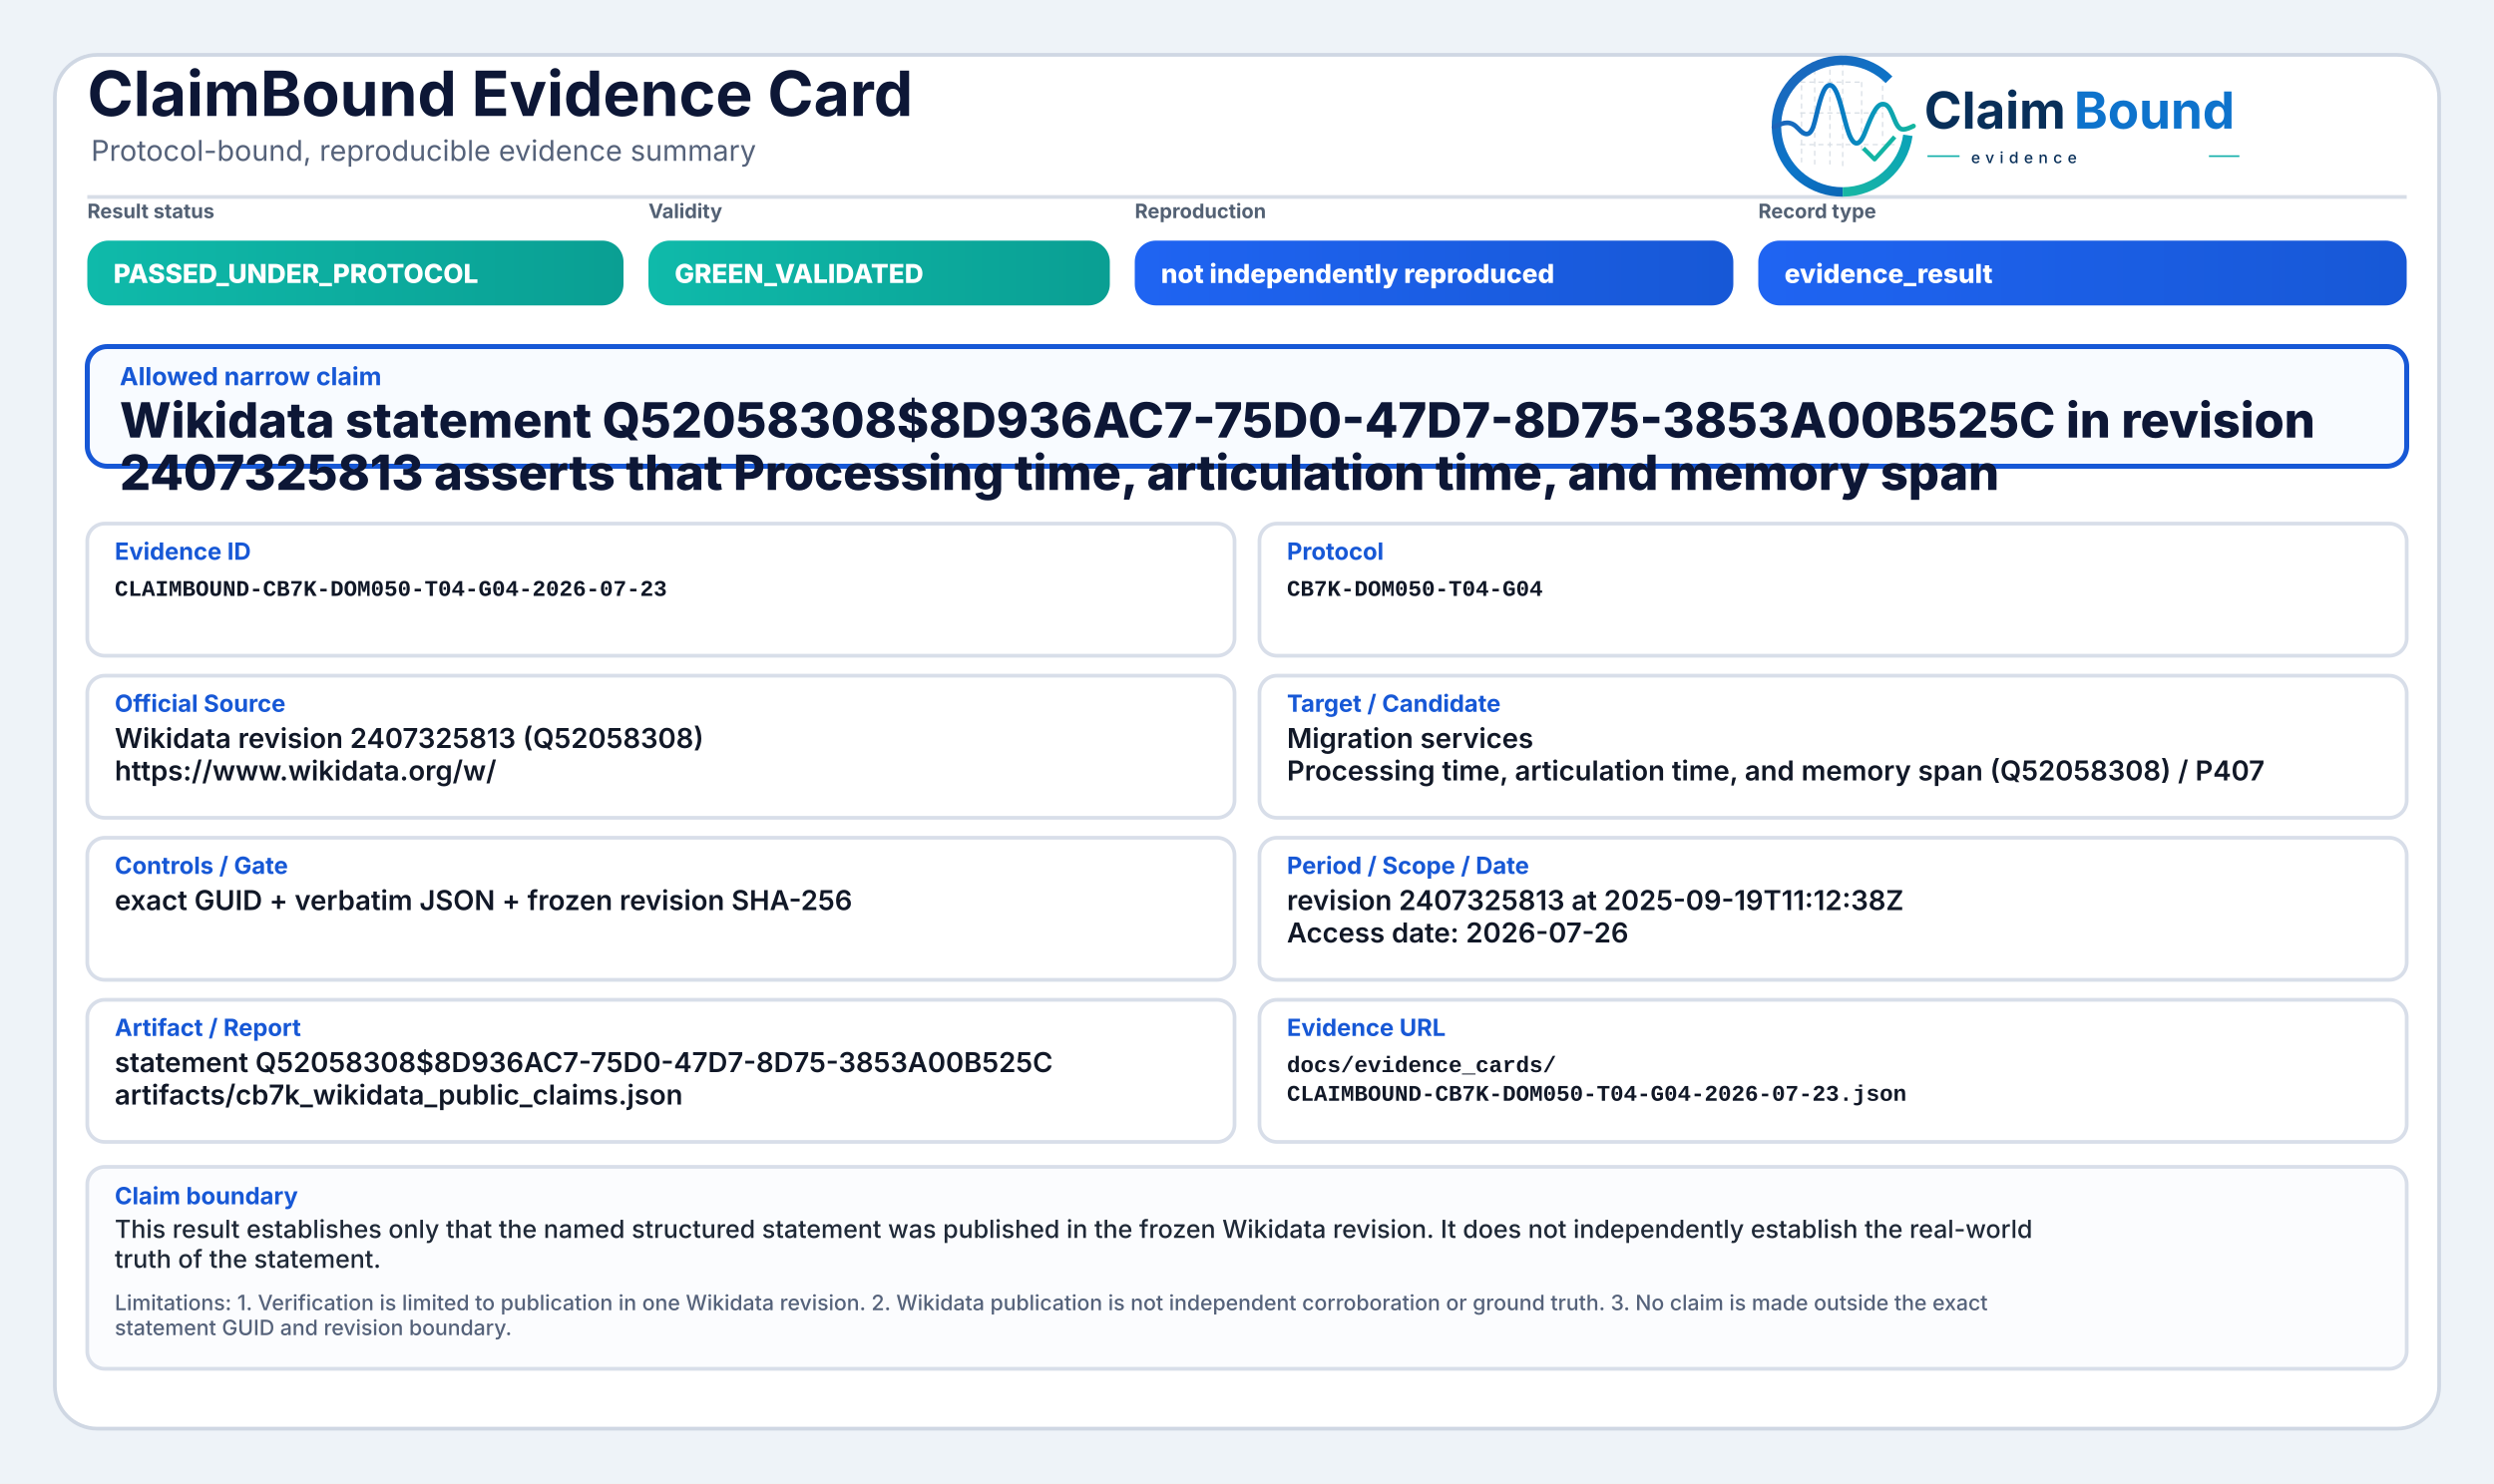
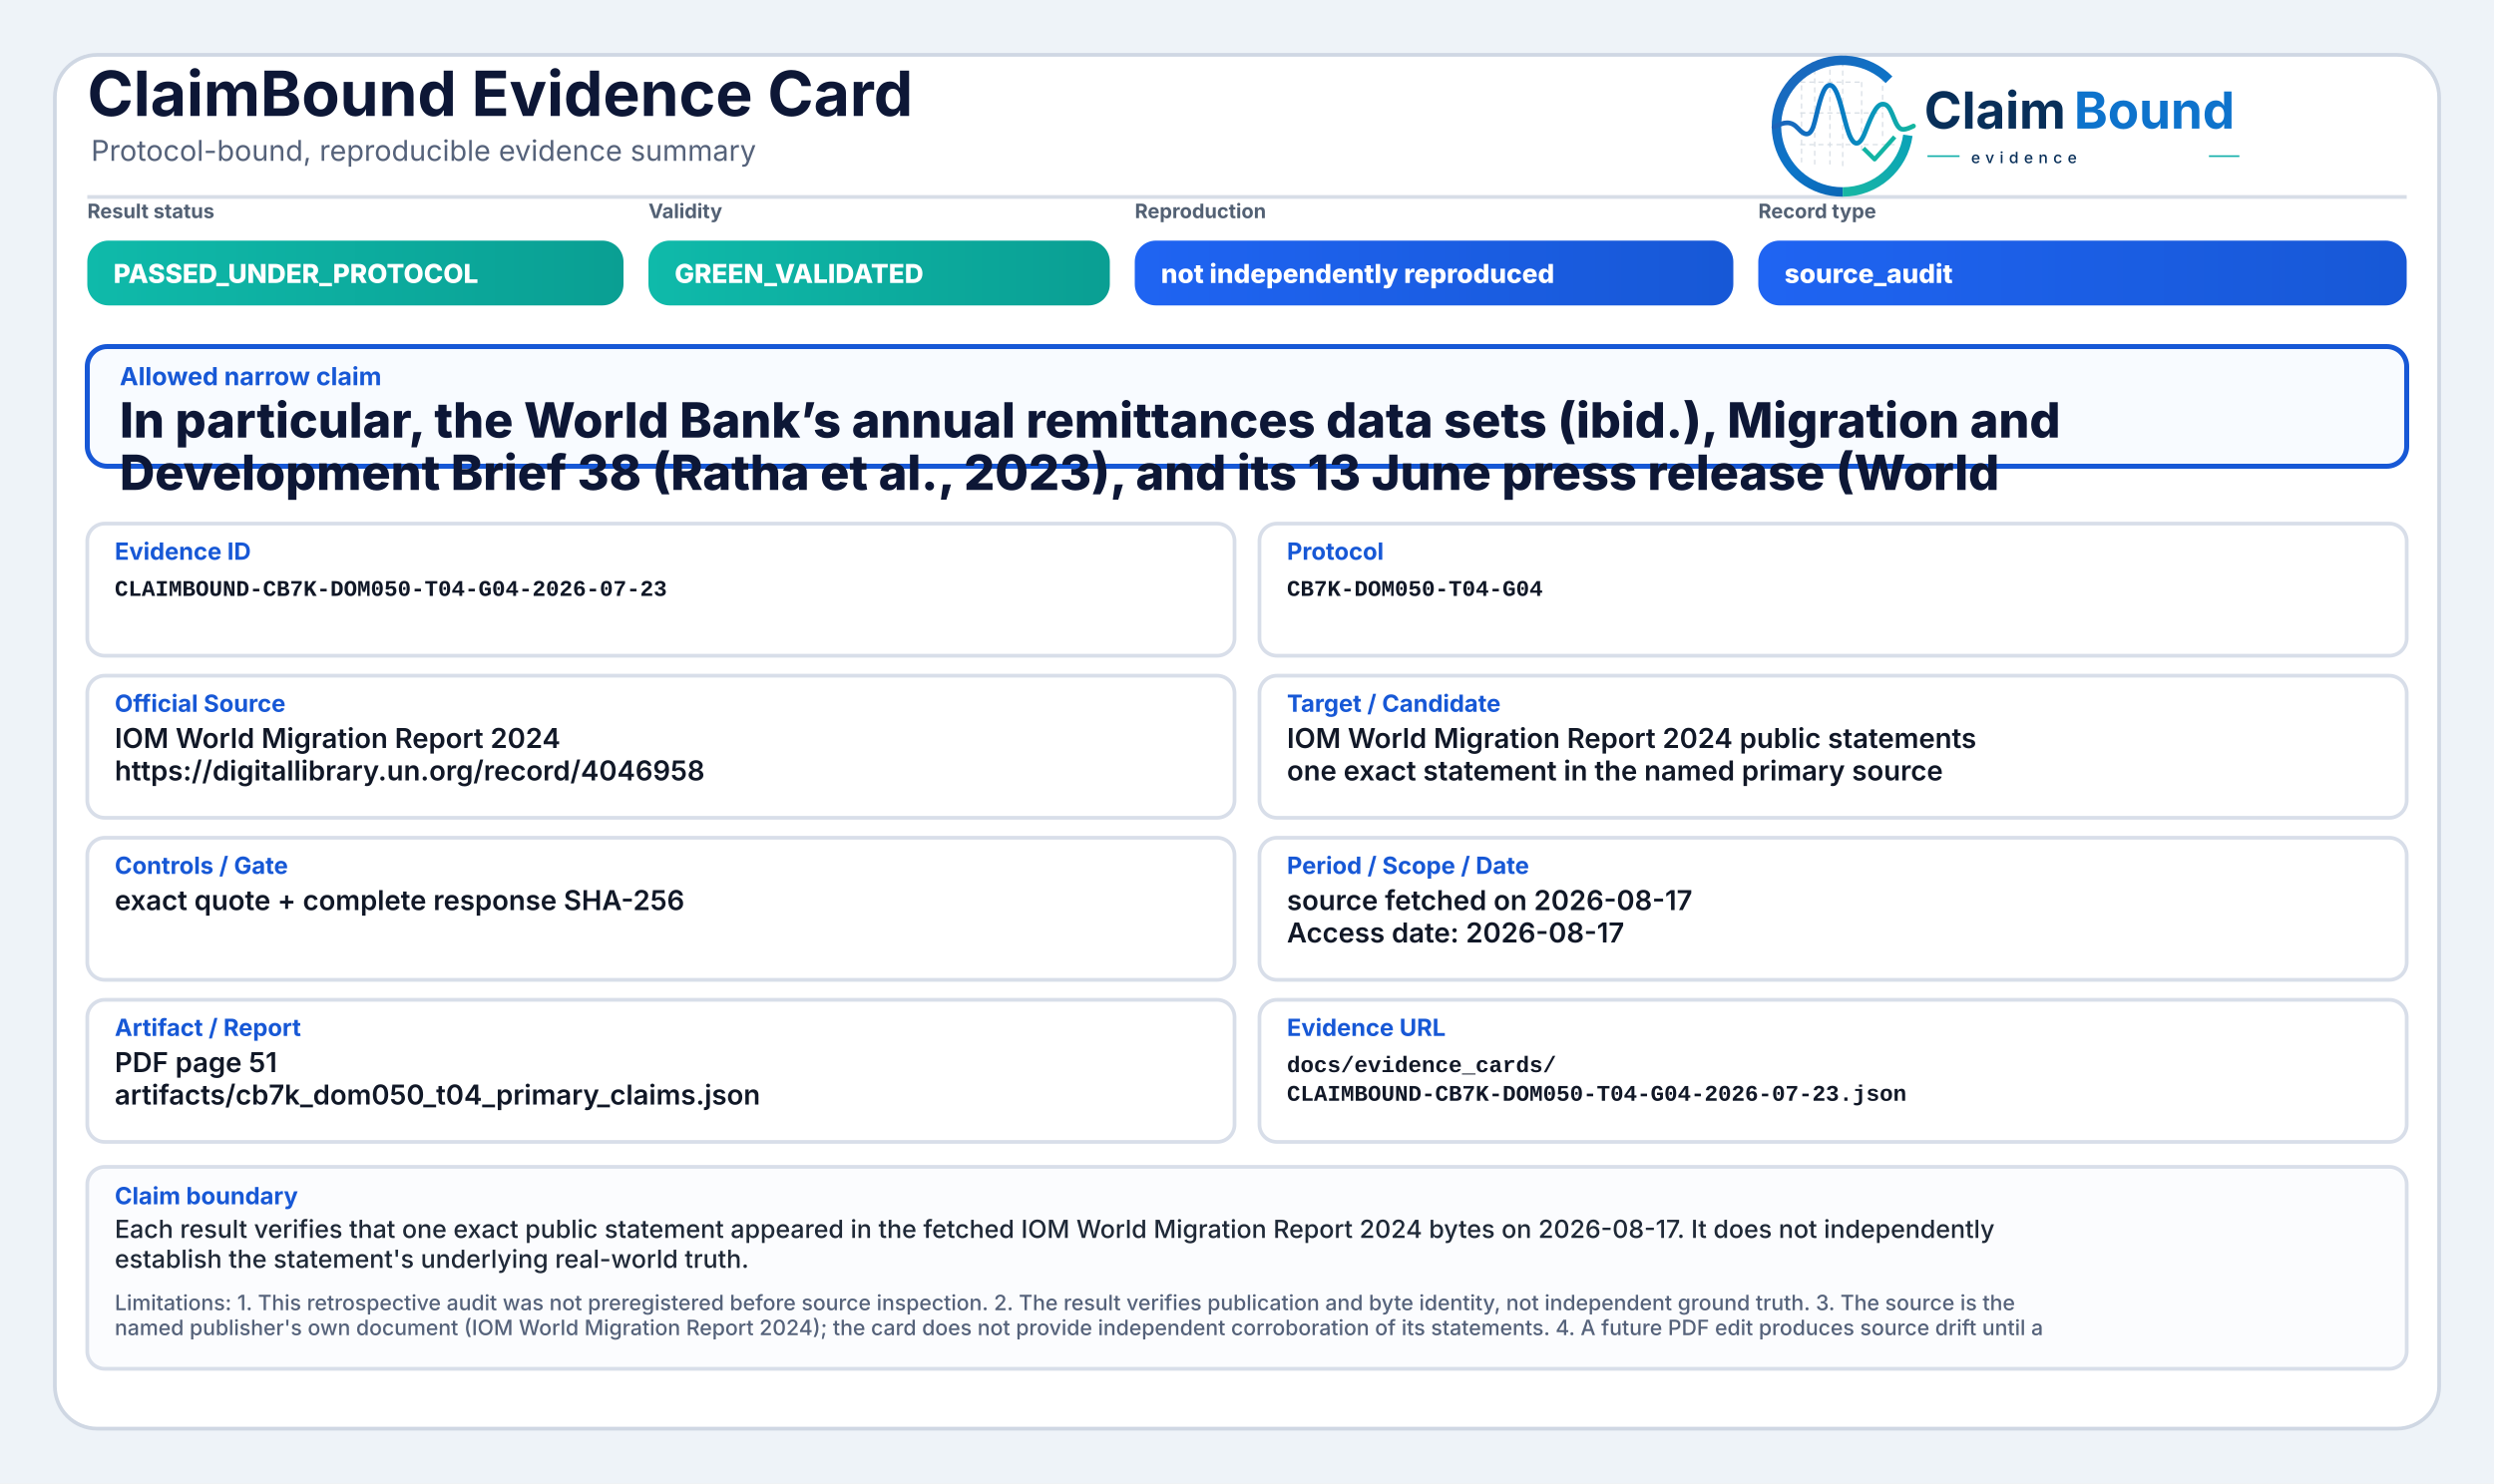
<svg xmlns="http://www.w3.org/2000/svg" width="2000" height="1190" viewBox="0 0 2000 1190" role="img" aria-label="ClaimBound Evidence Card">
  <defs>
    <linearGradient id="greenGrad" x1="0" y1="0" x2="1" y2="0">
      <stop offset="0%" stop-color="#0fbaaa" />
      <stop offset="100%" stop-color="#0a9f93" />
    </linearGradient>
    <linearGradient id="yellowGrad" x1="0" y1="0" x2="1" y2="0">
      <stop offset="0%" stop-color="#fbbf24" />
      <stop offset="100%" stop-color="#d97706" />
    </linearGradient>
    <linearGradient id="amberGrad" x1="0" y1="0" x2="1" y2="0">
      <stop offset="0%" stop-color="#f97316" />
      <stop offset="100%" stop-color="#c2410c" />
    </linearGradient>
    <linearGradient id="redGrad" x1="0" y1="0" x2="1" y2="0">
      <stop offset="0%" stop-color="#ef4444" />
      <stop offset="100%" stop-color="#b91c1c" />
    </linearGradient>
    <linearGradient id="grayGrad" x1="0" y1="0" x2="1" y2="0">
      <stop offset="0%" stop-color="#64748b" />
      <stop offset="100%" stop-color="#475569" />
    </linearGradient>
    <linearGradient id="blueGrad" x1="0" y1="0" x2="1" y2="0">
      <stop offset="0%" stop-color="#1f64f2" />
      <stop offset="100%" stop-color="#1758d6" />
    </linearGradient>
    <linearGradient id="logoRingBlue" x1="73" y1="453" x2="348" y2="793" gradientUnits="userSpaceOnUse">
      <stop offset="0" stop-color="#1E64BA" />
      <stop offset="0.55" stop-color="#0C75C8" />
      <stop offset="1" stop-color="#0A5FAB" />
    </linearGradient>
    <linearGradient id="logoRingTeal" x1="221" y1="792" x2="403" y2="594" gradientUnits="userSpaceOnUse">
      <stop offset="0" stop-color="#18B7A3" />
      <stop offset="1" stop-color="#089EBC" />
    </linearGradient>
    <linearGradient id="logoSignalGradient" x1="61" y1="628" x2="404" y2="628" gradientUnits="userSpaceOnUse">
      <stop offset="0" stop-color="#1E64BA" />
      <stop offset="0.43" stop-color="#0877C4" />
      <stop offset="0.72" stop-color="#0A97BB" />
      <stop offset="1" stop-color="#14B69E" />
    </linearGradient>
  </defs>
  <rect x="0" y="0" width="2000" height="1190" fill="#eef3f8" />
  <rect x="44" y="44" width="1912" height="1102" rx="34" fill="#ffffff" stroke="#cfd7e3" stroke-width="3" />
  <path d="M70 158 H1930" stroke="#d7dde7" stroke-width="3" />
  <text x="70" y="93" font-family="Inter, Segoe UI, Arial, sans-serif" font-size="50" font-weight="750" fill="#0d1736">ClaimBound Evidence Card</text>
  <text x="73" y="129" font-family="Inter, Segoe UI, Arial, sans-serif" font-size="23" font-weight="400" fill="#55627a">Protocol-bound, reproducible evidence summary</text>
  <g aria-label="ClaimBound evidence logo" transform="translate(1415,52) scale(0.33) translate(-40,-478)">
    <g stroke-linecap="butt" stroke-linejoin="round">
      <g stroke="#CBD3DC" stroke-width="3.2" stroke-linecap="round" stroke-dasharray="10 12" opacity="0.72">
        <path d="M130 507V714" />
        <path d="M162 490V719" />
        <path d="M199 491V719" />
        <path d="M230 471V726" />
        <path d="M276 521V690" />
        <path d="M327 508V650" />
        <path d="M128 520H277" />
        <path d="M128 595H327" />
        <path d="M128 672H355" />
      </g>
      <path d="M342.6 514.3A160 160 0 1 0 230 787" fill="none" stroke="url(#logoRingBlue)" stroke-width="23" />
      <path d="M230 787A160 160 0 0 0 388.4 649.3" fill="none" stroke="url(#logoRingTeal)" stroke-width="23" />
      <path d="M63 629.5C87 616.4 104.3 613.6 121.2 632.2C140.7 653.8 153.4 651.6 162.1 616.2C173.8 568.5 182.5 527.5 198.9 527.5C217.5 527.5 228.4 590.6 240.3 630.8C253.4 675.4 268.6 682.8 284.6 641.5C303.5 592.9 315.2 567.6 333.7 574.7C352.6 582 355.7 635.1 376.6 634.9C386.2 634.8 394 630.4 402 626.8" fill="none" stroke="url(#logoSignalGradient)" stroke-width="11.5" stroke-linecap="round" />
      <path d="M284 684.5L307.5 707.7L353 657" fill="none" stroke="#12B4A4" stroke-width="10.5" stroke-linecap="square" />
    </g>
    <text x="428" y="633" font-family="Inter, Segoe UI, Arial, sans-serif" font-size="124" font-weight="750" fill="#082F59" text-rendering="geometricPrecision">Claim</text>
    <text x="792" y="633" font-family="Inter, Segoe UI, Arial, sans-serif" font-size="124" font-weight="750" fill="#0E73CC" text-rendering="geometricPrecision">Bound</text>
    <line x1="436" y1="700" x2="514" y2="700" stroke="#11AFA9" stroke-width="4" />
    <text x="542" y="717" font-family="Inter, Segoe UI, Arial, sans-serif" font-size="38" font-weight="500" letter-spacing="13" fill="#082F59">evidence</text>
    <line x1="1120" y1="700" x2="1194" y2="700" stroke="#11AFA9" stroke-width="4" />
  </g>
  <text x="70" y="175" font-family="Inter, Segoe UI, Arial, sans-serif" font-size="16" font-weight="650" fill="#536174">Result status</text>
  <rect x="70" y="193" width="430" height="52" rx="17" fill="url(#greenGrad)" />
  <text x="91" y="227" font-family="Inter, Segoe UI, Arial, sans-serif" font-size="21" font-weight="800" fill="#ffffff">PASSED_UNDER_PROTOCOL</text>
  <text x="520" y="175" font-family="Inter, Segoe UI, Arial, sans-serif" font-size="16" font-weight="650" fill="#536174">Validity</text>
  <rect x="520" y="193" width="370" height="52" rx="17" fill="url(#greenGrad)" />
  <text x="541" y="227" font-family="Inter, Segoe UI, Arial, sans-serif" font-size="21" font-weight="800" fill="#ffffff">GREEN_VALIDATED</text>
  <text x="910" y="175" font-family="Inter, Segoe UI, Arial, sans-serif" font-size="16" font-weight="650" fill="#536174">Reproduction</text>
  <rect x="910" y="193" width="480" height="52" rx="17" fill="url(#blueGrad)" />
  <text x="931" y="227" font-family="Inter, Segoe UI, Arial, sans-serif" font-size="21" font-weight="800" fill="#ffffff">not independently reproduced</text>
  <text x="1410" y="175" font-family="Inter, Segoe UI, Arial, sans-serif" font-size="16" font-weight="650" fill="#536174">Record type</text>
  <rect x="1410" y="193" width="520" height="52" rx="17" fill="url(#blueGrad)" />
-   <text x="1431" y="227" font-family="Inter, Segoe UI, Arial, sans-serif" font-size="21" font-weight="800" fill="#ffffff">evidence_result</text>
+   <text x="1431" y="227" font-family="Inter, Segoe UI, Arial, sans-serif" font-size="21" font-weight="800" fill="#ffffff">source_audit</text>
  <rect x="70" y="278" width="1860" height="96" rx="16" fill="#f8fbff" stroke="#1758d6" stroke-width="4" />
  <text x="96" y="309" font-family="Inter, Segoe UI, Arial, sans-serif" font-size="20" font-weight="750" fill="#1758d6">Allowed narrow claim</text>
-   <text x="96" y="351" font-family="Inter, Segoe UI, Arial, sans-serif" font-size="39" font-weight="800" fill="#0d1736">Wikidata statement Q52058308$8D936AC7-75D0-47D7-8D75-3853A00B525C in revision</text>
-   <text x="96" y="393" font-family="Inter, Segoe UI, Arial, sans-serif" font-size="39" font-weight="800" fill="#0d1736">2407325813 asserts that Processing time, articulation time, and memory span</text>
+   <text x="96" y="351" font-family="Inter, Segoe UI, Arial, sans-serif" font-size="39" font-weight="800" fill="#0d1736">In particular, the World Bank’s annual remittances data sets (ibid.), Migration and</text>
+   <text x="96" y="393" font-family="Inter, Segoe UI, Arial, sans-serif" font-size="39" font-weight="800" fill="#0d1736">Development Brief 38 (Ratha et al., 2023), and its 13 June press release (World</text>
  <rect x="70" y="420" width="920" height="106" rx="14" fill="#ffffff" stroke="#d8dee9" stroke-width="3" />
  <text x="92" y="449" font-family="Inter, Segoe UI, Arial, sans-serif" font-size="19" font-weight="750" fill="#1758d6">Evidence ID</text>
  <text x="92" y="478" font-family="SFMono-Regular, Consolas, Liberation Mono, monospace" font-size="18" font-weight="600" fill="#111827">CLAIMBOUND-CB7K-DOM050-T04-G04-2026-07-23</text>
  <rect x="1010" y="420" width="920" height="106" rx="14" fill="#ffffff" stroke="#d8dee9" stroke-width="3" />
  <text x="1032" y="449" font-family="Inter, Segoe UI, Arial, sans-serif" font-size="19" font-weight="750" fill="#1758d6">Protocol</text>
  <text x="1032" y="478" font-family="SFMono-Regular, Consolas, Liberation Mono, monospace" font-size="18" font-weight="600" fill="#111827">CB7K-DOM050-T04-G04</text>
  <rect x="70" y="542" width="920" height="114" rx="14" fill="#ffffff" stroke="#d8dee9" stroke-width="3" />
  <text x="92" y="571" font-family="Inter, Segoe UI, Arial, sans-serif" font-size="19" font-weight="750" fill="#1758d6">Official Source</text>
-   <text x="92" y="600" font-family="Inter, Segoe UI, Arial, sans-serif" font-size="22" font-weight="600" fill="#111827">Wikidata revision 2407325813 (Q52058308)</text>
-   <text x="92" y="626" font-family="Inter, Segoe UI, Arial, sans-serif" font-size="22" font-weight="600" fill="#111827">https://www.wikidata.org/w/</text>
+   <text x="92" y="600" font-family="Inter, Segoe UI, Arial, sans-serif" font-size="22" font-weight="600" fill="#111827">IOM World Migration Report 2024</text>
+   <text x="92" y="626" font-family="Inter, Segoe UI, Arial, sans-serif" font-size="22" font-weight="600" fill="#111827">https://digitallibrary.un.org/record/4046958</text>
  <rect x="1010" y="542" width="920" height="114" rx="14" fill="#ffffff" stroke="#d8dee9" stroke-width="3" />
  <text x="1032" y="571" font-family="Inter, Segoe UI, Arial, sans-serif" font-size="19" font-weight="750" fill="#1758d6">Target / Candidate</text>
-   <text x="1032" y="600" font-family="Inter, Segoe UI, Arial, sans-serif" font-size="22" font-weight="600" fill="#111827">Migration services</text>
-   <text x="1032" y="626" font-family="Inter, Segoe UI, Arial, sans-serif" font-size="22" font-weight="600" fill="#111827">Processing time, articulation time, and memory span (Q52058308) / P407</text>
+   <text x="1032" y="600" font-family="Inter, Segoe UI, Arial, sans-serif" font-size="22" font-weight="600" fill="#111827">IOM World Migration Report 2024 public statements</text>
+   <text x="1032" y="626" font-family="Inter, Segoe UI, Arial, sans-serif" font-size="22" font-weight="600" fill="#111827">one exact statement in the named primary source</text>
  <rect x="70" y="672" width="920" height="114" rx="14" fill="#ffffff" stroke="#d8dee9" stroke-width="3" />
  <text x="92" y="701" font-family="Inter, Segoe UI, Arial, sans-serif" font-size="19" font-weight="750" fill="#1758d6">Controls / Gate</text>
-   <text x="92" y="730" font-family="Inter, Segoe UI, Arial, sans-serif" font-size="22" font-weight="600" fill="#111827">exact GUID + verbatim JSON + frozen revision SHA-256</text>
+   <text x="92" y="730" font-family="Inter, Segoe UI, Arial, sans-serif" font-size="22" font-weight="600" fill="#111827">exact quote + complete response SHA-256</text>
  <rect x="1010" y="672" width="920" height="114" rx="14" fill="#ffffff" stroke="#d8dee9" stroke-width="3" />
  <text x="1032" y="701" font-family="Inter, Segoe UI, Arial, sans-serif" font-size="19" font-weight="750" fill="#1758d6">Period / Scope / Date</text>
-   <text x="1032" y="730" font-family="Inter, Segoe UI, Arial, sans-serif" font-size="22" font-weight="600" fill="#111827">revision 2407325813 at 2025-09-19T11:12:38Z</text>
-   <text x="1032" y="756" font-family="Inter, Segoe UI, Arial, sans-serif" font-size="22" font-weight="600" fill="#111827">Access date: 2026-07-26</text>
+   <text x="1032" y="730" font-family="Inter, Segoe UI, Arial, sans-serif" font-size="22" font-weight="600" fill="#111827">source fetched on 2026-08-17</text>
+   <text x="1032" y="756" font-family="Inter, Segoe UI, Arial, sans-serif" font-size="22" font-weight="600" fill="#111827">Access date: 2026-08-17</text>
  <rect x="70" y="802" width="920" height="114" rx="14" fill="#ffffff" stroke="#d8dee9" stroke-width="3" />
  <text x="92" y="831" font-family="Inter, Segoe UI, Arial, sans-serif" font-size="19" font-weight="750" fill="#1758d6">Artifact / Report</text>
-   <text x="92" y="860" font-family="Inter, Segoe UI, Arial, sans-serif" font-size="22" font-weight="600" fill="#111827">statement Q52058308$8D936AC7-75D0-47D7-8D75-3853A00B525C</text>
-   <text x="92" y="886" font-family="Inter, Segoe UI, Arial, sans-serif" font-size="22" font-weight="600" fill="#111827">artifacts/cb7k_wikidata_public_claims.json</text>
+   <text x="92" y="860" font-family="Inter, Segoe UI, Arial, sans-serif" font-size="22" font-weight="600" fill="#111827">PDF page 51</text>
+   <text x="92" y="886" font-family="Inter, Segoe UI, Arial, sans-serif" font-size="22" font-weight="600" fill="#111827">artifacts/cb7k_dom050_t04_primary_claims.json</text>
  <rect x="1010" y="802" width="920" height="114" rx="14" fill="#ffffff" stroke="#d8dee9" stroke-width="3" />
  <text x="1032" y="831" font-family="Inter, Segoe UI, Arial, sans-serif" font-size="19" font-weight="750" fill="#1758d6">Evidence URL</text>
  <text x="1032" y="860" font-family="SFMono-Regular, Consolas, Liberation Mono, monospace" font-size="18" font-weight="600" fill="#111827">docs/evidence_cards/</text>
  <text x="1032" y="883" font-family="SFMono-Regular, Consolas, Liberation Mono, monospace" font-size="18" font-weight="600" fill="#111827">CLAIMBOUND-CB7K-DOM050-T04-G04-2026-07-23.json</text>
  <rect x="70" y="936" width="1860" height="162" rx="14" fill="#fbfcfe" stroke="#d8dee9" stroke-width="3" />
  <text x="92" y="966" font-family="Inter, Segoe UI, Arial, sans-serif" font-size="19" font-weight="750" fill="#1758d6">Claim boundary</text>
-   <text x="92" y="993" font-family="Inter, Segoe UI, Arial, sans-serif" font-size="20" font-weight="500" fill="#1f2937">This result establishes only that the named structured statement was published in the frozen Wikidata revision. It does not independently establish the real-world</text>
-   <text x="92" y="1017" font-family="Inter, Segoe UI, Arial, sans-serif" font-size="20" font-weight="500" fill="#1f2937">truth of the statement.</text>
-   <text x="92" y="1051" font-family="Inter, Segoe UI, Arial, sans-serif" font-size="17" font-weight="500" fill="#55627a">Limitations: 1. Verification is limited to publication in one Wikidata revision. 2. Wikidata publication is not independent corroboration or ground truth. 3. No claim is made outside the exact</text>
-   <text x="92" y="1071" font-family="Inter, Segoe UI, Arial, sans-serif" font-size="17" font-weight="500" fill="#55627a">statement GUID and revision boundary.</text>
+   <text x="92" y="993" font-family="Inter, Segoe UI, Arial, sans-serif" font-size="20" font-weight="500" fill="#1f2937">Each result verifies that one exact public statement appeared in the fetched IOM World Migration Report 2024 bytes on 2026-08-17. It does not independently</text>
+   <text x="92" y="1017" font-family="Inter, Segoe UI, Arial, sans-serif" font-size="20" font-weight="500" fill="#1f2937">establish the statement's underlying real-world truth.</text>
+   <text x="92" y="1051" font-family="Inter, Segoe UI, Arial, sans-serif" font-size="17" font-weight="500" fill="#55627a">Limitations: 1. This retrospective audit was not preregistered before source inspection. 2. The result verifies publication and byte identity, not independent ground truth. 3. The source is the</text>
+   <text x="92" y="1071" font-family="Inter, Segoe UI, Arial, sans-serif" font-size="17" font-weight="500" fill="#55627a">named publisher's own document (IOM World Migration Report 2024); the card does not provide independent corroboration of its statements. 4. A future PDF edit produces source drift until a</text>
</svg>
